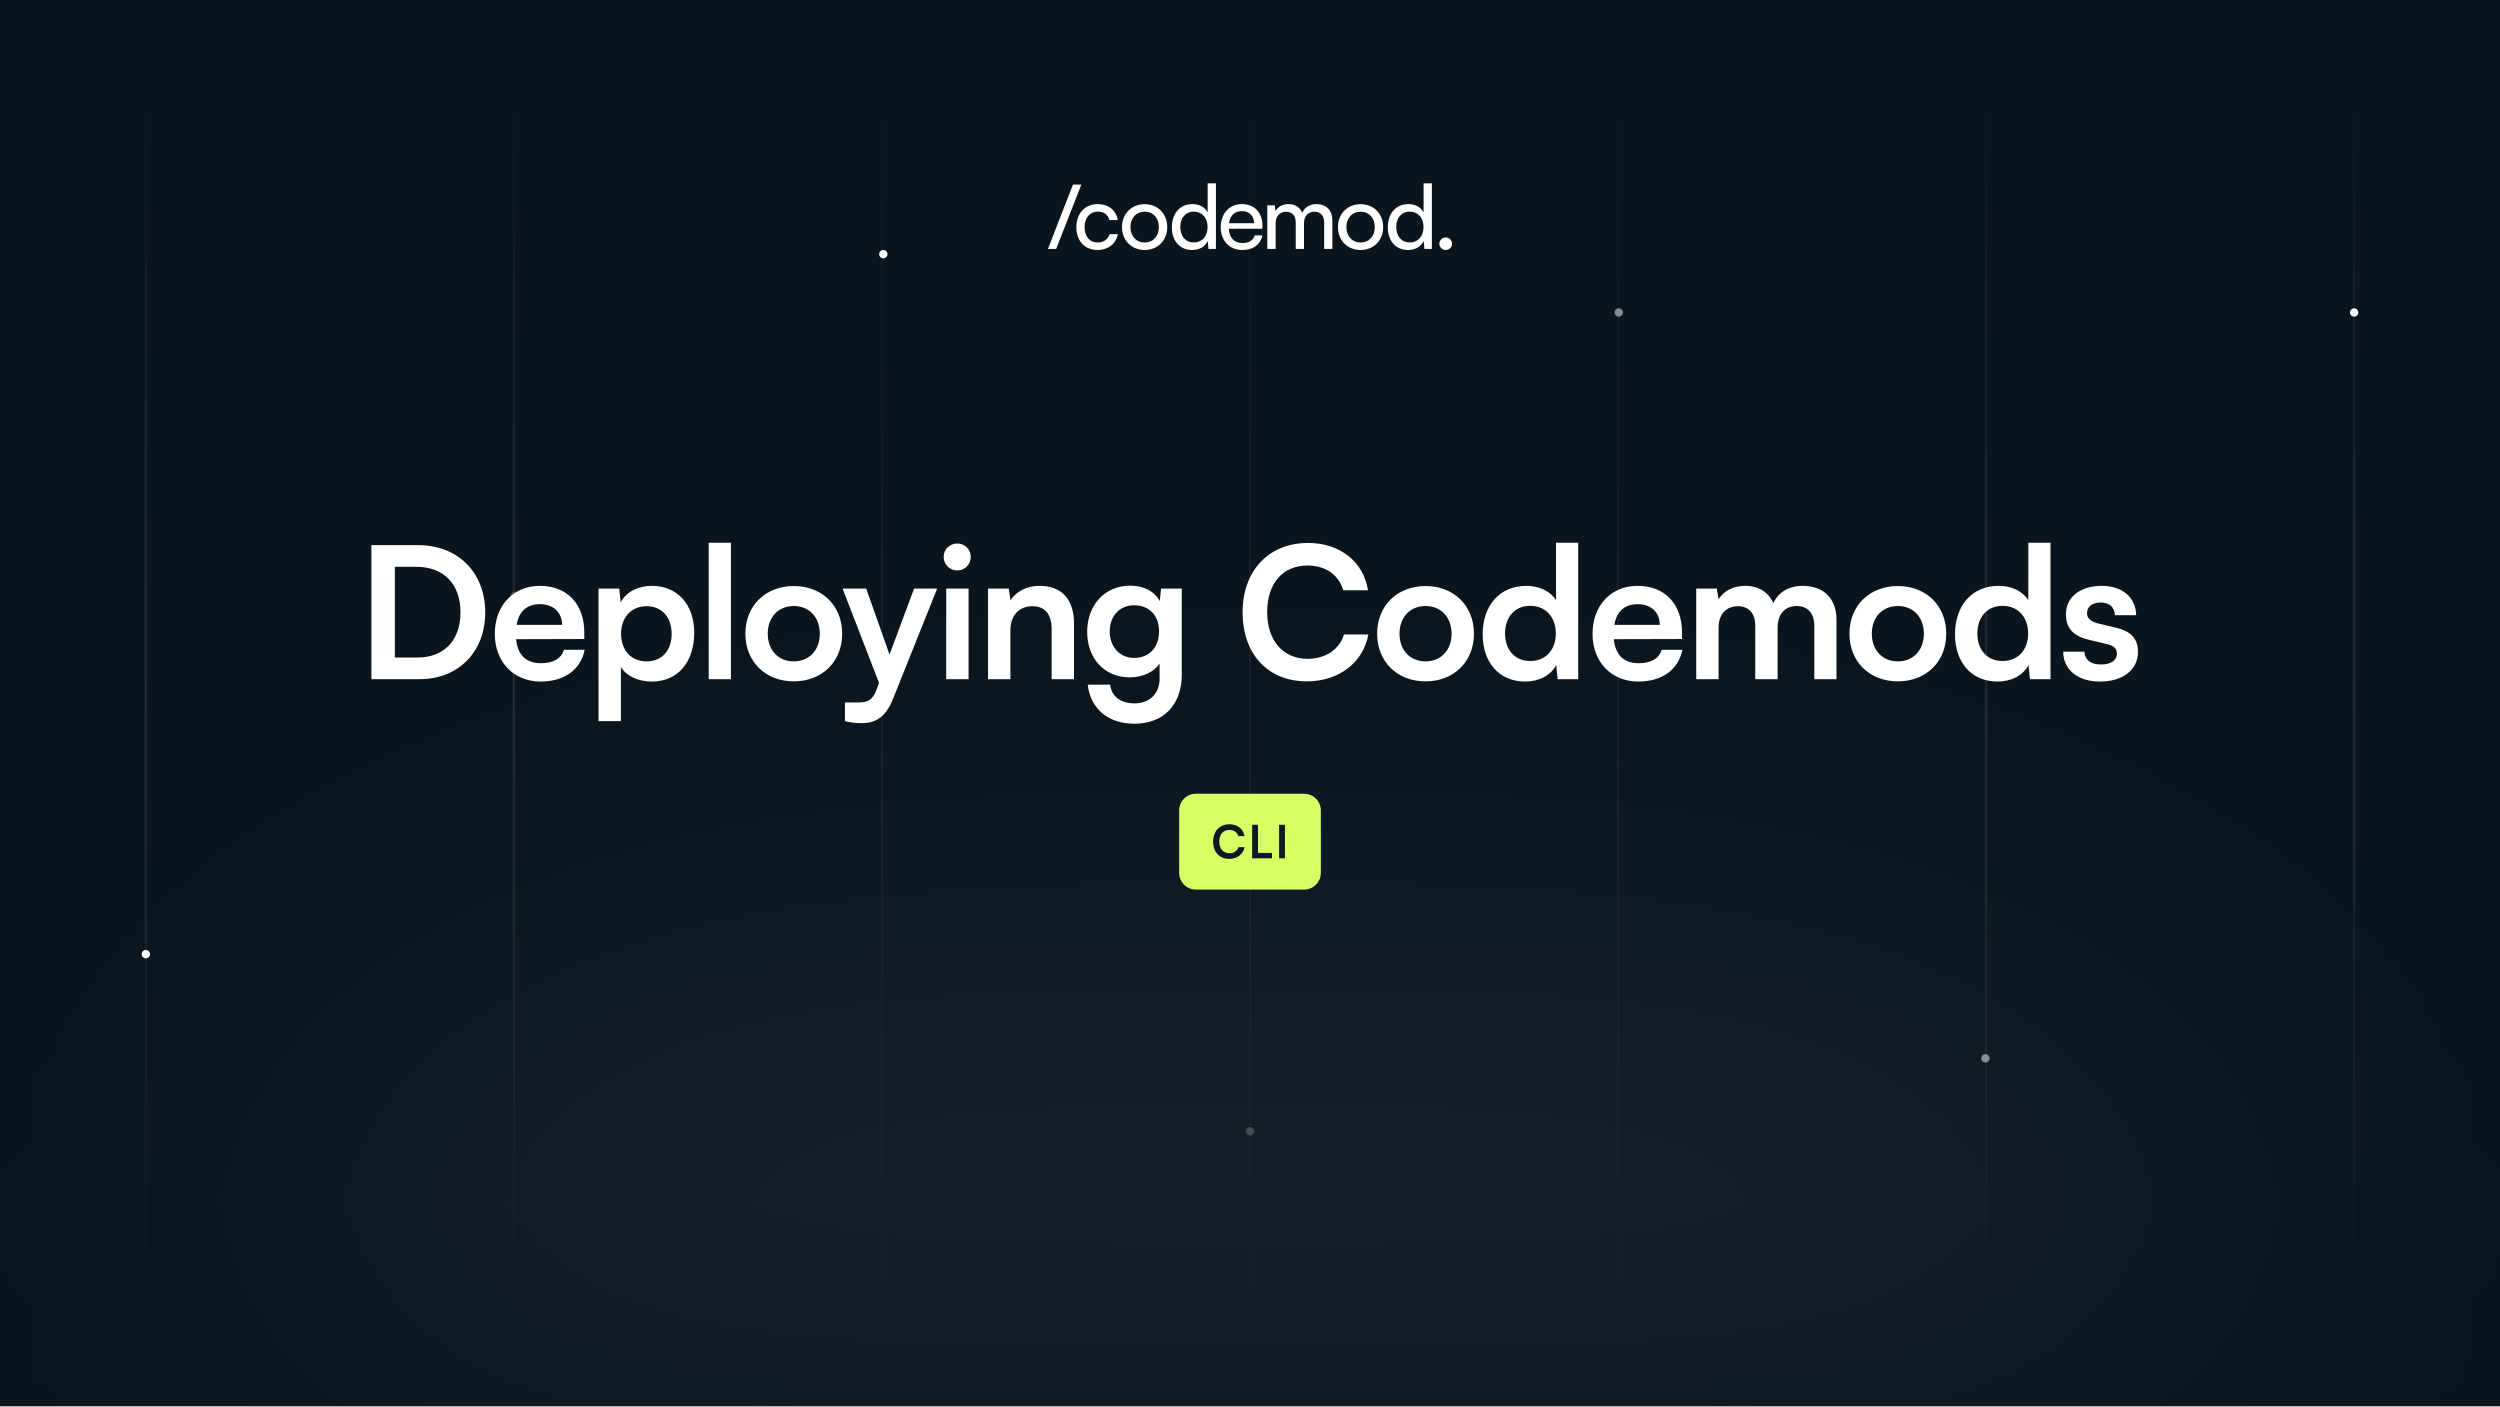
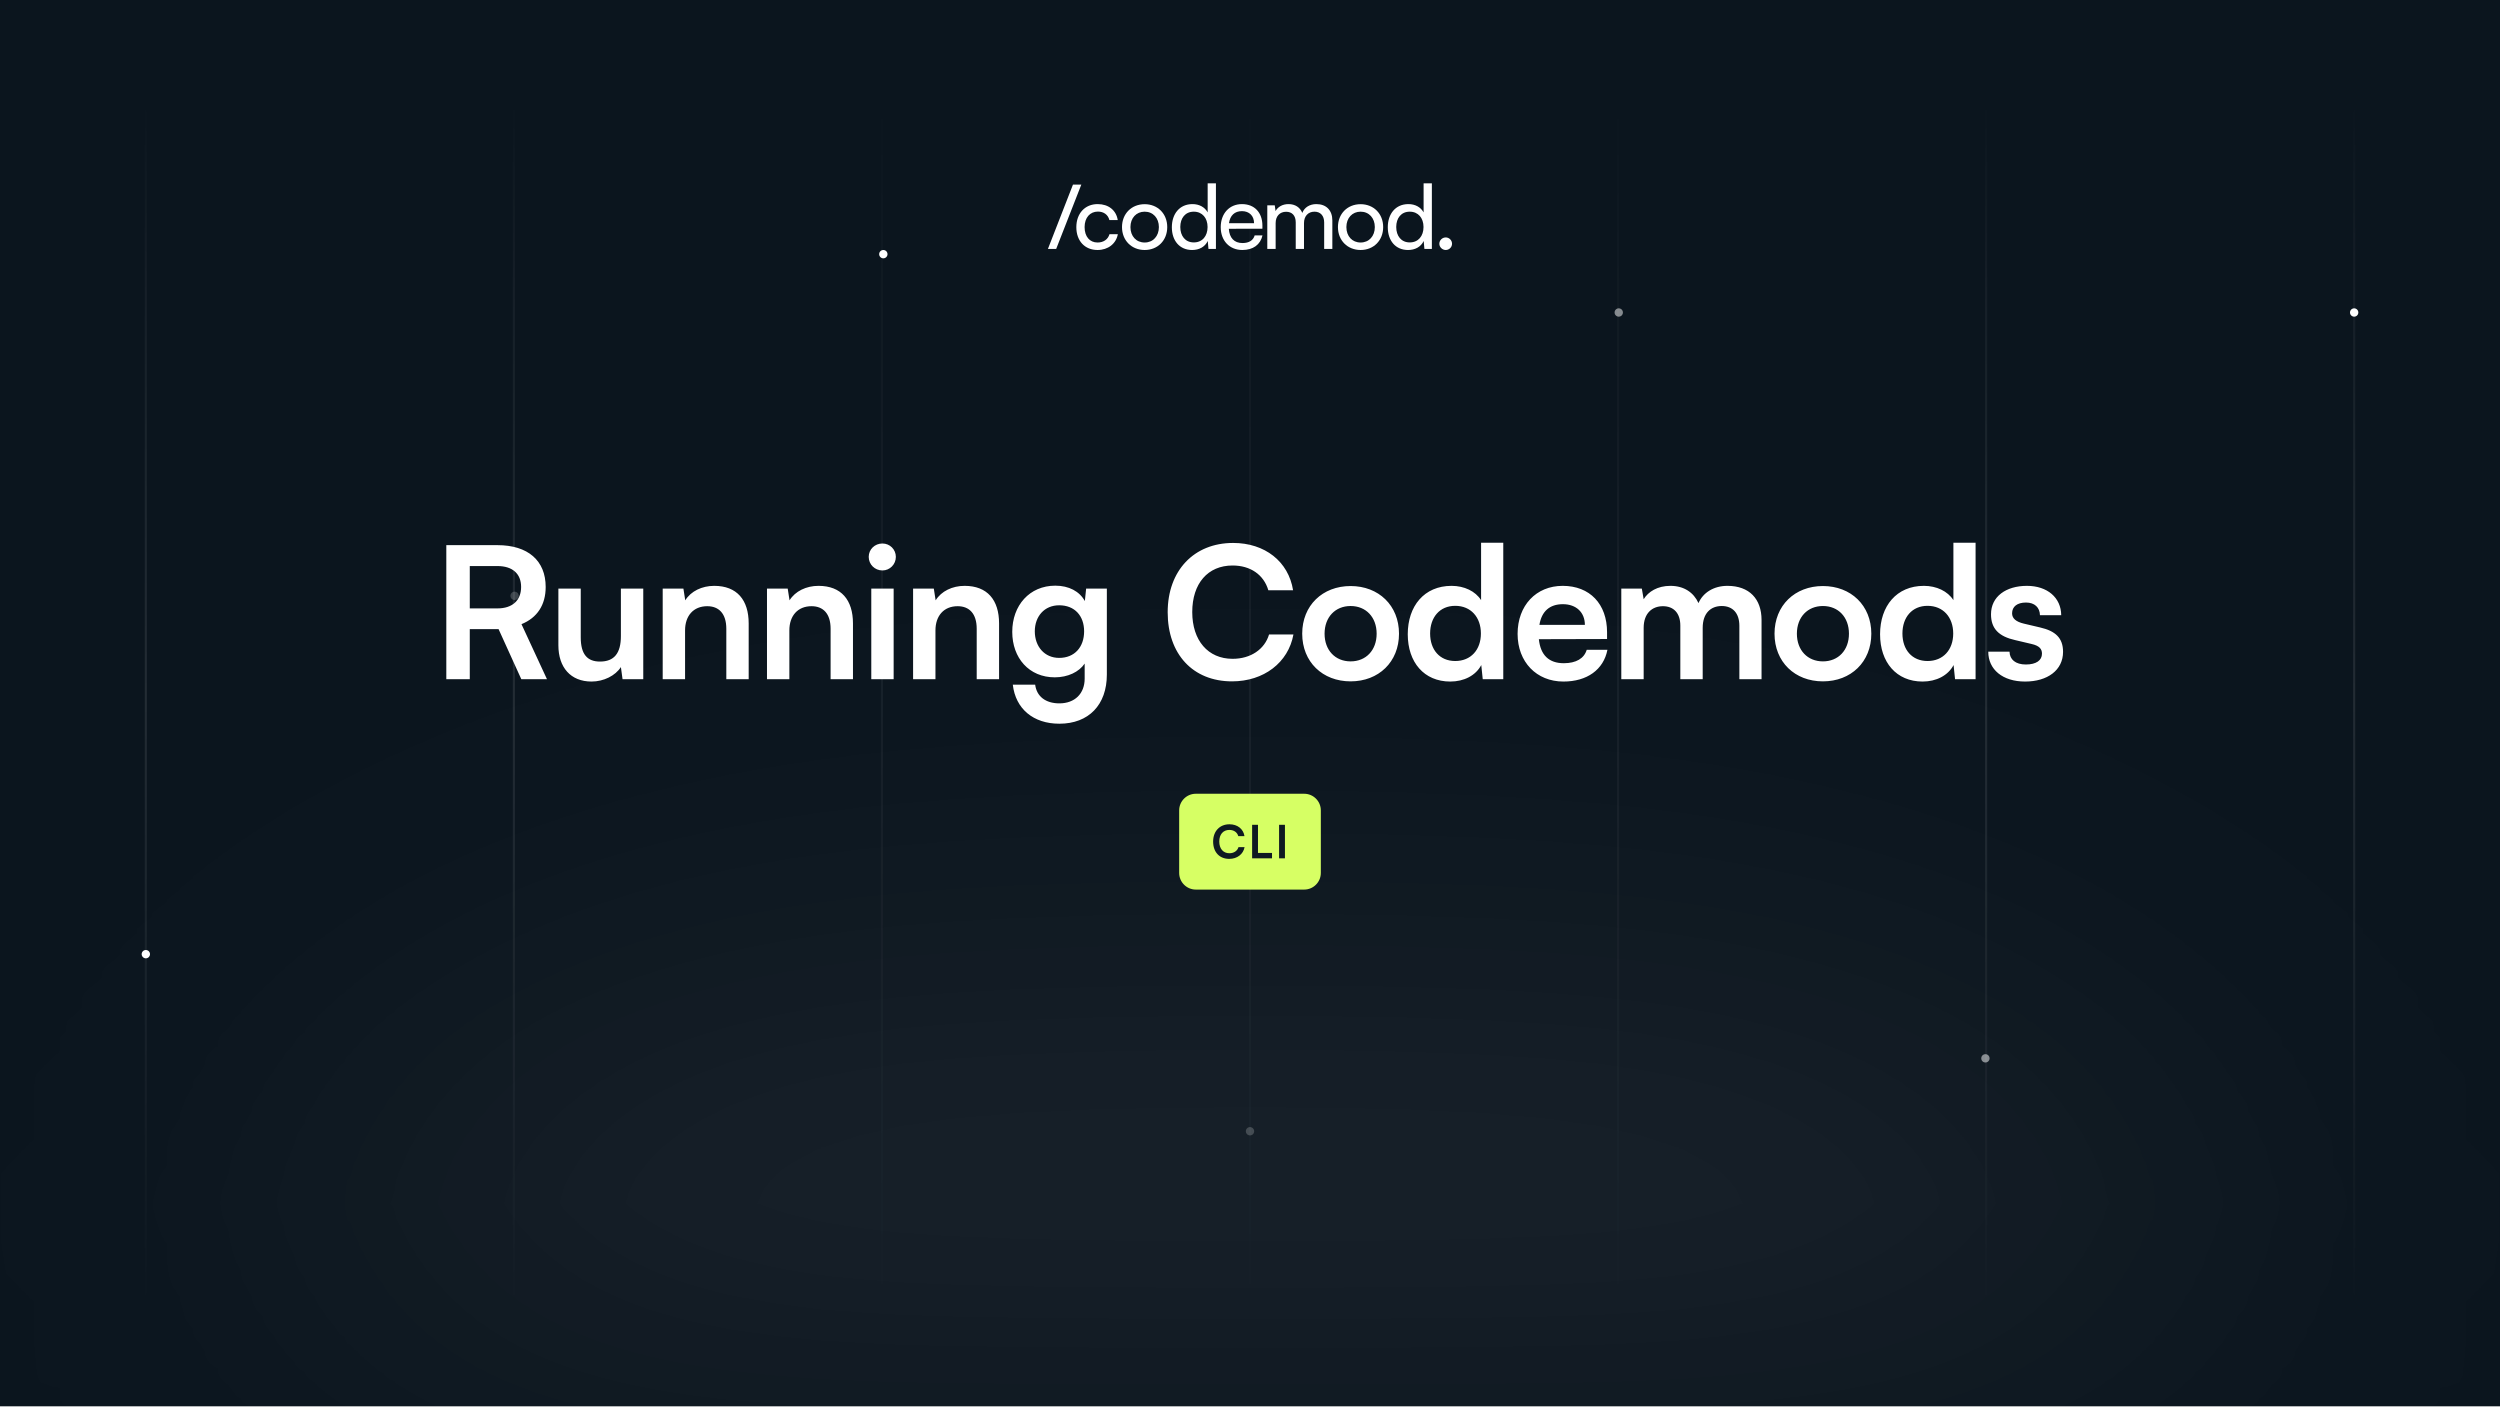
<svg xmlns="http://www.w3.org/2000/svg" width="1200" height="675" viewBox="0 0 1200 675" fill="none">
  <g clip-path="url(#clip0_813_585)">
    <rect width="1200" height="675" fill="#0B151E" />
    <path opacity="0.1" d="M70 48V628" stroke="url(#paint0_linear_813_585)" />
    <path opacity="0.1" d="M246.668 48V628" stroke="url(#paint1_linear_813_585)" />
    <path opacity="0.05" d="M423.332 48V628" stroke="url(#paint2_linear_813_585)" />
    <path opacity="0.05" d="M600 48V628" stroke="url(#paint3_linear_813_585)" />
    <path opacity="0.05" d="M776.668 48V628" stroke="url(#paint4_linear_813_585)" />
    <path opacity="0.1" d="M953.332 48V628" stroke="url(#paint5_linear_813_585)" />
    <path opacity="0.1" d="M1130 48V628" stroke="url(#paint6_linear_813_585)" />
    <circle opacity="0.2" cx="600" cy="543" r="2" fill="white" />
    <circle cx="424" cy="122" r="2" fill="white" />
    <circle opacity="0.2" cx="247" cy="286" r="2" fill="white" />
    <circle cx="70" cy="458" r="2" fill="white" />
    <circle opacity="0.5" cx="777" cy="150" r="2" fill="white" />
    <circle opacity="0.5" cx="953" cy="508" r="2" fill="white" />
    <circle cx="1130" cy="150" r="2" fill="white" />
-     <path d="M201.408 326H178.264V261.672H200.792C219.8 261.672 232.912 274.784 232.912 293.968C232.912 312.888 220.064 326 201.408 326ZM199.736 272.056H189.528V315.616H200.352C213.2 315.616 221.032 307.344 221.032 293.968C221.032 280.328 213.024 272.056 199.736 272.056ZM259.508 327.144C246.572 327.144 237.508 317.728 237.508 304.264C237.508 290.624 246.396 281.208 259.156 281.208C272.18 281.208 280.452 289.92 280.452 303.472V306.728L247.716 306.816C248.508 314.472 252.556 318.344 259.684 318.344C265.58 318.344 269.452 316.056 270.684 311.92H280.628C278.78 321.424 270.86 327.144 259.508 327.144ZM259.244 290.008C252.908 290.008 249.036 293.44 247.98 299.952H269.804C269.804 293.968 265.668 290.008 259.244 290.008ZM287.285 346.152V282.528H297.229L297.933 289.128C300.573 284.112 306.293 281.208 312.893 281.208C325.125 281.208 333.221 290.096 333.221 303.736C333.221 317.288 325.829 327.144 312.893 327.144C306.381 327.144 300.749 324.592 298.021 320.192V346.152H287.285ZM298.109 304.264C298.109 312.096 302.949 317.464 310.341 317.464C317.909 317.464 322.397 312.008 322.397 304.264C322.397 296.52 317.909 290.976 310.341 290.976C302.949 290.976 298.109 296.432 298.109 304.264ZM350.833 326H340.185V260.528H350.833V326ZM357.783 304.176C357.783 290.624 367.551 281.296 381.015 281.296C394.479 281.296 404.247 290.624 404.247 304.176C404.247 317.728 394.479 327.056 381.015 327.056C367.551 327.056 357.783 317.728 357.783 304.176ZM368.519 304.176C368.519 312.096 373.623 317.464 381.015 317.464C388.407 317.464 393.511 312.096 393.511 304.176C393.511 296.256 388.407 290.888 381.015 290.888C373.623 290.888 368.519 296.256 368.519 304.176ZM405.58 346.152V337.176H412.004C416.228 337.176 418.868 336.208 420.716 331.104L421.948 327.848L404.436 282.528H415.788L426.964 314.208L438.756 282.528H449.844L428.548 335.68C425.292 343.776 420.716 347.12 413.588 347.12C410.596 347.12 407.956 346.768 405.58 346.152ZM459.55 273.816C455.854 273.816 452.95 270.912 452.95 267.304C452.95 263.696 455.854 260.88 459.55 260.88C463.07 260.88 465.974 263.696 465.974 267.304C465.974 270.912 463.07 273.816 459.55 273.816ZM454.182 326V282.528H464.918V326H454.182ZM484.986 326H474.25V282.528H484.194L485.074 288.16C487.802 283.76 493.082 281.208 498.978 281.208C509.89 281.208 515.522 287.984 515.522 299.248V326H504.786V301.8C504.786 294.496 501.178 290.976 495.634 290.976C489.034 290.976 484.986 295.552 484.986 302.592V326ZM521.847 303.296C521.847 290.624 530.119 281.12 542.527 281.12C549.039 281.12 554.143 283.848 556.695 288.512L557.311 282.528H567.255V323.8C567.255 338.32 558.543 347.384 544.463 347.384C531.967 347.384 523.431 340.256 522.111 328.64H532.847C533.551 334.272 537.863 337.616 544.463 337.616C551.855 337.616 556.607 332.952 556.607 325.736V318.52C553.879 322.568 548.511 325.12 542.263 325.12C529.943 325.12 521.847 315.88 521.847 303.296ZM532.671 303.032C532.671 310.336 537.335 315.792 544.375 315.792C551.767 315.792 556.343 310.6 556.343 303.032C556.343 295.64 551.855 290.536 544.375 290.536C537.247 290.536 532.671 295.904 532.671 303.032ZM627.34 327.056C608.596 327.056 596.452 314.032 596.452 293.88C596.452 273.904 609.036 260.616 627.868 260.616C643.092 260.616 654.444 269.504 656.644 283.32H644.764C642.564 275.84 636.14 271.44 627.604 271.44C615.724 271.44 608.244 280.064 608.244 293.792C608.244 307.432 615.812 316.232 627.604 316.232C636.316 316.232 643.004 311.656 645.116 304.528H656.82C654.356 318.08 642.564 327.056 627.34 327.056ZM661.026 304.176C661.026 290.624 670.794 281.296 684.258 281.296C697.722 281.296 707.49 290.624 707.49 304.176C707.49 317.728 697.722 327.056 684.258 327.056C670.794 327.056 661.026 317.728 661.026 304.176ZM671.762 304.176C671.762 312.096 676.866 317.464 684.258 317.464C691.65 317.464 696.754 312.096 696.754 304.176C696.754 296.256 691.65 290.888 684.258 290.888C676.866 290.888 671.762 296.256 671.762 304.176ZM732.103 327.144C719.519 327.144 711.687 317.904 711.687 304.44C711.687 290.888 719.607 281.208 732.719 281.208C738.791 281.208 744.159 283.76 746.887 288.072V260.528H757.535V326H747.679L746.975 319.224C744.335 324.24 738.703 327.144 732.103 327.144ZM734.479 317.288C741.959 317.288 746.799 311.92 746.799 304.088C746.799 296.256 741.959 290.8 734.479 290.8C726.999 290.8 722.423 296.344 722.423 304.088C722.423 311.832 726.999 317.288 734.479 317.288ZM786.412 327.144C773.476 327.144 764.412 317.728 764.412 304.264C764.412 290.624 773.3 281.208 786.06 281.208C799.084 281.208 807.356 289.92 807.356 303.472V306.728L774.62 306.816C775.412 314.472 779.46 318.344 786.588 318.344C792.484 318.344 796.356 316.056 797.588 311.92H807.532C805.684 321.424 797.764 327.144 786.412 327.144ZM786.148 290.008C779.812 290.008 775.94 293.44 774.884 299.952H796.708C796.708 293.968 792.572 290.008 786.148 290.008ZM824.924 326H814.188V282.528H824.044L824.924 287.632C827.124 284.024 831.524 281.208 837.772 281.208C844.372 281.208 848.948 284.464 851.236 289.48C853.436 284.464 858.54 281.208 865.14 281.208C875.7 281.208 881.508 287.544 881.508 297.576V326H870.86V300.392C870.86 294.144 867.516 290.888 862.412 290.888C857.22 290.888 853.26 294.232 853.26 301.36V326H842.524V300.304C842.524 294.232 839.268 290.976 834.164 290.976C829.06 290.976 824.924 294.32 824.924 301.36V326ZM887.736 304.176C887.736 290.624 897.504 281.296 910.968 281.296C924.432 281.296 934.2 290.624 934.2 304.176C934.2 317.728 924.432 327.056 910.968 327.056C897.504 327.056 887.736 317.728 887.736 304.176ZM898.472 304.176C898.472 312.096 903.576 317.464 910.968 317.464C918.36 317.464 923.464 312.096 923.464 304.176C923.464 296.256 918.36 290.888 910.968 290.888C903.576 290.888 898.472 296.256 898.472 304.176ZM958.814 327.144C946.23 327.144 938.398 317.904 938.398 304.44C938.398 290.888 946.318 281.208 959.43 281.208C965.502 281.208 970.87 283.76 973.598 288.072V260.528H984.246V326H974.39L973.686 319.224C971.046 324.24 965.414 327.144 958.814 327.144ZM961.19 317.288C968.67 317.288 973.51 311.92 973.51 304.088C973.51 296.256 968.67 290.8 961.19 290.8C953.71 290.8 949.134 296.344 949.134 304.088C949.134 311.832 953.71 317.288 961.19 317.288ZM990.33 312.8H1000.54C1000.63 316.584 1003.44 318.96 1008.37 318.96C1013.39 318.96 1016.11 316.936 1016.11 313.768C1016.11 311.568 1014.97 309.984 1011.1 309.104L1003.27 307.256C995.434 305.496 991.65 301.8 991.65 294.848C991.65 286.312 998.866 281.208 1008.9 281.208C1018.67 281.208 1025.27 286.84 1025.35 295.288H1015.15C1015.06 291.592 1012.59 289.216 1008.46 289.216C1004.23 289.216 1001.77 291.152 1001.77 294.408C1001.77 296.872 1003.71 298.456 1007.4 299.336L1015.23 301.184C1022.54 302.856 1026.23 306.2 1026.23 312.888C1026.23 321.688 1018.75 327.144 1008.02 327.144C997.194 327.144 990.33 321.336 990.33 312.8Z" fill="white" />
+     <path d="M225.494 326H214.23V261.672H238.782C253.39 261.672 261.926 269.064 261.926 281.736C261.926 290.36 257.878 296.52 250.31 299.6L262.542 326H250.222L239.31 301.976H225.494V326ZM225.494 271.704V292.032H238.782C245.91 292.032 250.134 288.248 250.134 281.736C250.134 275.312 245.91 271.704 238.782 271.704H225.494ZM298.03 282.528H308.766V326H298.822L298.03 320.192C295.39 324.328 289.758 327.144 283.95 327.144C273.918 327.144 268.022 320.368 268.022 309.72V282.528H278.758V305.936C278.758 314.208 282.014 317.552 287.998 317.552C294.774 317.552 298.03 313.592 298.03 305.32V282.528ZM328.831 326H318.095V282.528H328.039L328.919 288.16C331.647 283.76 336.927 281.208 342.823 281.208C353.735 281.208 359.367 287.984 359.367 299.248V326H348.631V301.8C348.631 294.496 345.023 290.976 339.479 290.976C332.879 290.976 328.831 295.552 328.831 302.592V326ZM378.891 326H368.155V282.528H378.099L378.979 288.16C381.707 283.76 386.987 281.208 392.883 281.208C403.795 281.208 409.427 287.984 409.427 299.248V326H398.691V301.8C398.691 294.496 395.083 290.976 389.539 290.976C382.939 290.976 378.891 295.552 378.891 302.592V326ZM423.584 273.816C419.888 273.816 416.984 270.912 416.984 267.304C416.984 263.696 419.888 260.88 423.584 260.88C427.104 260.88 430.008 263.696 430.008 267.304C430.008 270.912 427.104 273.816 423.584 273.816ZM418.216 326V282.528H428.952V326H418.216ZM449.02 326H438.284V282.528H448.228L449.108 288.16C451.836 283.76 457.116 281.208 463.012 281.208C473.924 281.208 479.556 287.984 479.556 299.248V326H468.82V301.8C468.82 294.496 465.212 290.976 459.668 290.976C453.068 290.976 449.02 295.552 449.02 302.592V326ZM485.88 303.296C485.88 290.624 494.152 281.12 506.56 281.12C513.072 281.12 518.176 283.848 520.728 288.512L521.344 282.528H531.288V323.8C531.288 338.32 522.576 347.384 508.496 347.384C496 347.384 487.464 340.256 486.144 328.64H496.88C497.584 334.272 501.896 337.616 508.496 337.616C515.888 337.616 520.64 332.952 520.64 325.736V318.52C517.912 322.568 512.544 325.12 506.296 325.12C493.976 325.12 485.88 315.88 485.88 303.296ZM496.704 303.032C496.704 310.336 501.368 315.792 508.408 315.792C515.8 315.792 520.376 310.6 520.376 303.032C520.376 295.64 515.888 290.536 508.408 290.536C501.28 290.536 496.704 295.904 496.704 303.032ZM591.374 327.056C572.63 327.056 560.486 314.032 560.486 293.88C560.486 273.904 573.07 260.616 591.902 260.616C607.126 260.616 618.478 269.504 620.678 283.32H608.798C606.598 275.84 600.174 271.44 591.638 271.44C579.758 271.44 572.278 280.064 572.278 293.792C572.278 307.432 579.846 316.232 591.638 316.232C600.35 316.232 607.038 311.656 609.15 304.528H620.854C618.39 318.08 606.598 327.056 591.374 327.056ZM625.059 304.176C625.059 290.624 634.827 281.296 648.291 281.296C661.755 281.296 671.523 290.624 671.523 304.176C671.523 317.728 661.755 327.056 648.291 327.056C634.827 327.056 625.059 317.728 625.059 304.176ZM635.795 304.176C635.795 312.096 640.899 317.464 648.291 317.464C655.683 317.464 660.787 312.096 660.787 304.176C660.787 296.256 655.683 290.888 648.291 290.888C640.899 290.888 635.795 296.256 635.795 304.176ZM696.137 327.144C683.553 327.144 675.721 317.904 675.721 304.44C675.721 290.888 683.641 281.208 696.753 281.208C702.825 281.208 708.193 283.76 710.921 288.072V260.528H721.569V326H711.713L711.009 319.224C708.369 324.24 702.737 327.144 696.137 327.144ZM698.513 317.288C705.993 317.288 710.833 311.92 710.833 304.088C710.833 296.256 705.993 290.8 698.513 290.8C691.033 290.8 686.457 296.344 686.457 304.088C686.457 311.832 691.033 317.288 698.513 317.288ZM750.445 327.144C737.509 327.144 728.445 317.728 728.445 304.264C728.445 290.624 737.333 281.208 750.093 281.208C763.117 281.208 771.389 289.92 771.389 303.472V306.728L738.653 306.816C739.445 314.472 743.493 318.344 750.621 318.344C756.517 318.344 760.389 316.056 761.621 311.92H771.565C769.717 321.424 761.797 327.144 750.445 327.144ZM750.181 290.008C743.845 290.008 739.973 293.44 738.917 299.952H760.741C760.741 293.968 756.605 290.008 750.181 290.008ZM788.958 326H778.222V282.528H788.078L788.958 287.632C791.158 284.024 795.558 281.208 801.806 281.208C808.406 281.208 812.982 284.464 815.27 289.48C817.47 284.464 822.574 281.208 829.174 281.208C839.734 281.208 845.542 287.544 845.542 297.576V326H834.894V300.392C834.894 294.144 831.55 290.888 826.446 290.888C821.254 290.888 817.294 294.232 817.294 301.36V326H806.558V300.304C806.558 294.232 803.302 290.976 798.198 290.976C793.094 290.976 788.958 294.32 788.958 301.36V326ZM851.769 304.176C851.769 290.624 861.537 281.296 875.001 281.296C888.465 281.296 898.233 290.624 898.233 304.176C898.233 317.728 888.465 327.056 875.001 327.056C861.537 327.056 851.769 317.728 851.769 304.176ZM862.505 304.176C862.505 312.096 867.609 317.464 875.001 317.464C882.393 317.464 887.497 312.096 887.497 304.176C887.497 296.256 882.393 290.888 875.001 290.888C867.609 290.888 862.505 296.256 862.505 304.176ZM922.847 327.144C910.263 327.144 902.431 317.904 902.431 304.44C902.431 290.888 910.351 281.208 923.463 281.208C929.535 281.208 934.903 283.76 937.631 288.072V260.528H948.279V326H938.423L937.719 319.224C935.079 324.24 929.447 327.144 922.847 327.144ZM925.223 317.288C932.703 317.288 937.543 311.92 937.543 304.088C937.543 296.256 932.703 290.8 925.223 290.8C917.743 290.8 913.167 296.344 913.167 304.088C913.167 311.832 917.743 317.288 925.223 317.288ZM954.363 312.8H964.571C964.659 316.584 967.475 318.96 972.403 318.96C977.419 318.96 980.147 316.936 980.147 313.768C980.147 311.568 979.003 309.984 975.131 309.104L967.299 307.256C959.467 305.496 955.683 301.8 955.683 294.848C955.683 286.312 962.899 281.208 972.931 281.208C982.699 281.208 989.299 286.84 989.387 295.288H979.179C979.091 291.592 976.627 289.216 972.491 289.216C968.267 289.216 965.803 291.152 965.803 294.408C965.803 296.872 967.739 298.456 971.435 299.336L979.267 301.184C986.571 302.856 990.267 306.2 990.267 312.888C990.267 321.688 982.787 327.144 972.051 327.144C961.227 327.144 954.363 321.336 954.363 312.8Z" fill="white" />
    <rect x="566" y="381" width="68" height="46" rx="8" fill="#D6FF62" />
    <path d="M590.024 412.264C585.338 412.264 582.302 409.008 582.302 403.97C582.302 398.976 585.448 395.654 590.156 395.654C593.962 395.654 596.8 397.876 597.35 401.33H594.38C593.83 399.46 592.224 398.36 590.09 398.36C587.12 398.36 585.25 400.516 585.25 403.948C585.25 407.358 587.142 409.558 590.09 409.558C592.268 409.558 593.94 408.414 594.468 406.632H597.394C596.778 410.02 593.83 412.264 590.024 412.264ZM603.835 395.918V409.404H610.567V412H601.019V395.918H603.835ZM616.773 395.918V412H613.957V395.918H616.773Z" fill="#0B151E" />
    <g clip-path="url(#clip1_813_585)">
      <path d="M503 119.486L515.029 88.599H519.038L506.967 119.486H503Z" fill="white" />
      <path d="M526.876 97.968C532.123 97.968 535.791 100.962 536.517 105.625H532.508C531.825 102.973 529.692 101.561 527.005 101.561C523.209 101.561 520.607 104.469 520.607 109.004C520.607 113.539 523.038 116.406 526.835 116.406C529.693 116.406 531.826 114.908 532.551 112.427H536.561C535.75 116.962 531.869 119.999 526.835 119.999C520.692 119.999 516.641 115.635 516.641 109.047C516.641 102.458 520.778 97.966 526.879 97.966L526.876 97.968Z" fill="white" />
      <path d="M549.44 98.01C555.668 98.01 560.275 102.545 560.275 109.004C560.275 115.463 555.668 119.999 549.44 119.999C543.211 119.999 538.562 115.463 538.562 109.004C538.562 102.545 543.169 98.01 549.44 98.01ZM549.44 116.406C553.449 116.406 556.265 113.368 556.265 109.004C556.265 104.641 553.449 101.603 549.44 101.603C545.43 101.603 542.614 104.641 542.614 109.004C542.614 113.368 545.387 116.406 549.44 116.406Z" fill="white" />
      <path d="M562.488 109.09C562.488 102.673 566.2 97.968 572.385 97.968C575.584 97.968 578.272 99.379 579.679 101.946V88H583.647V119.486H580.064L579.723 115.679C578.358 118.545 575.542 120 572.215 120C566.158 120 562.489 115.465 562.489 109.091L562.488 109.09ZM579.636 108.962C579.636 104.685 577.119 101.604 573.024 101.604C568.929 101.604 566.54 104.685 566.54 108.962C566.54 113.24 568.929 116.363 573.024 116.363C577.119 116.363 579.636 113.325 579.636 108.962Z" fill="white" />
      <path d="M585.949 109.048C585.949 102.503 590.087 97.968 596.144 97.968C602.201 97.968 605.955 102.075 605.955 108.278V109.775L589.831 109.817C590.13 114.224 592.433 116.662 596.401 116.662C599.514 116.662 601.562 115.379 602.244 112.983H605.998C604.975 117.475 601.476 119.999 596.315 119.999C590.172 119.999 585.949 115.55 585.949 109.047V109.048ZM589.917 107.123H601.947C601.947 103.658 599.686 101.348 596.145 101.348C592.605 101.348 590.429 103.444 589.917 107.123Z" fill="white" />
      <path d="M608.301 119.486V98.566H611.883L612.267 101.304C613.333 99.337 615.552 97.968 618.495 97.968C621.737 97.968 624.041 99.593 625.107 102.203C626.089 99.593 628.606 97.968 631.847 97.968C636.625 97.968 639.525 100.962 639.525 105.796V119.486H635.601V106.78C635.601 103.486 633.767 101.604 630.951 101.604C627.922 101.604 625.918 103.744 625.918 107.08V119.486H621.95V106.738C621.95 103.444 620.158 101.647 617.344 101.647C614.315 101.647 612.31 103.743 612.31 107.079V119.485H608.301V119.486Z" fill="white" />
      <path d="M653.088 98.01C659.317 98.01 663.923 102.545 663.923 109.004C663.923 115.463 659.317 119.999 653.088 119.999C646.86 119.999 642.211 115.463 642.211 109.004C642.211 102.545 646.817 98.01 653.088 98.01ZM653.088 116.406C657.098 116.406 659.913 113.368 659.913 109.004C659.913 104.641 657.098 101.603 653.088 101.603C649.079 101.603 646.263 104.641 646.263 109.004C646.263 113.368 649.035 116.406 653.088 116.406Z" fill="white" />
      <path d="M666.137 109.09C666.137 102.673 669.848 97.968 676.033 97.968C679.233 97.968 681.921 99.379 683.328 101.946V88H687.295V119.486H683.713L683.371 115.679C682.006 118.545 679.19 120 675.863 120C669.806 120 666.138 115.465 666.138 109.091L666.137 109.09ZM683.285 108.962C683.285 104.685 680.768 101.604 676.673 101.604C672.577 101.604 670.189 104.685 670.189 108.962C670.189 113.24 672.577 116.363 676.673 116.363C680.768 116.363 683.285 113.325 683.285 108.962Z" fill="white" />
      <path d="M690.879 117.005C690.879 115.336 692.286 113.967 693.95 113.967C695.614 113.967 696.979 115.336 696.979 117.005C696.979 118.674 695.572 120 693.95 120C692.328 120 690.879 118.631 690.879 117.005Z" fill="white" />
    </g>
    <g opacity="0.3" filter="url(#filter0_f_813_585)">
      <ellipse cx="600" cy="751" rx="480" ry="330" transform="rotate(-180 600 751)" fill="url(#paint7_linear_813_585)" />
    </g>
  </g>
  <defs>
    <filter id="filter0_f_813_585" x="-87.968" y="213.032" width="1375.94" height="1075.94" filterUnits="userSpaceOnUse" color-interpolation-filters="sRGB">
      <feFlood flood-opacity="0" result="BackgroundImageFix" />
      <feBlend mode="normal" in="SourceGraphic" in2="BackgroundImageFix" result="shape" />
      <feGaussianBlur stdDeviation="103.984" result="effect1_foregroundBlur_813_585" />
    </filter>
    <linearGradient id="paint0_linear_813_585" x1="70" y1="48.373" x2="82.559" y2="627.728" gradientUnits="userSpaceOnUse">
      <stop stop-color="white" stop-opacity="0" />
      <stop offset="0.165" stop-color="white" stop-opacity="0.451" />
      <stop offset="0.495" stop-color="white" />
      <stop offset="0.775" stop-color="white" stop-opacity="0.453" />
      <stop offset="1" stop-color="white" stop-opacity="0" />
    </linearGradient>
    <linearGradient id="paint1_linear_813_585" x1="246.668" y1="48.373" x2="259.227" y2="627.728" gradientUnits="userSpaceOnUse">
      <stop stop-color="white" stop-opacity="0" />
      <stop offset="0.165" stop-color="white" stop-opacity="0.451" />
      <stop offset="0.495" stop-color="white" />
      <stop offset="0.775" stop-color="white" stop-opacity="0.453" />
      <stop offset="1" stop-color="white" stop-opacity="0" />
    </linearGradient>
    <linearGradient id="paint2_linear_813_585" x1="423.332" y1="48.373" x2="435.891" y2="627.728" gradientUnits="userSpaceOnUse">
      <stop stop-color="white" stop-opacity="0" />
      <stop offset="0.165" stop-color="white" stop-opacity="0.451" />
      <stop offset="0.495" stop-color="white" />
      <stop offset="0.775" stop-color="white" stop-opacity="0.453" />
      <stop offset="1" stop-color="white" stop-opacity="0" />
    </linearGradient>
    <linearGradient id="paint3_linear_813_585" x1="600" y1="48.373" x2="612.559" y2="627.728" gradientUnits="userSpaceOnUse">
      <stop stop-color="white" stop-opacity="0" />
      <stop offset="0.165" stop-color="white" stop-opacity="0.451" />
      <stop offset="0.495" stop-color="white" />
      <stop offset="0.775" stop-color="white" stop-opacity="0.453" />
      <stop offset="1" stop-color="white" stop-opacity="0" />
    </linearGradient>
    <linearGradient id="paint4_linear_813_585" x1="776.668" y1="48.373" x2="789.227" y2="627.728" gradientUnits="userSpaceOnUse">
      <stop stop-color="white" stop-opacity="0" />
      <stop offset="0.165" stop-color="white" stop-opacity="0.451" />
      <stop offset="0.495" stop-color="white" />
      <stop offset="0.775" stop-color="white" stop-opacity="0.453" />
      <stop offset="1" stop-color="white" stop-opacity="0" />
    </linearGradient>
    <linearGradient id="paint5_linear_813_585" x1="953.332" y1="48.373" x2="965.891" y2="627.728" gradientUnits="userSpaceOnUse">
      <stop stop-color="white" stop-opacity="0" />
      <stop offset="0.165" stop-color="white" stop-opacity="0.451" />
      <stop offset="0.495" stop-color="white" />
      <stop offset="0.775" stop-color="white" stop-opacity="0.453" />
      <stop offset="1" stop-color="white" stop-opacity="0" />
    </linearGradient>
    <linearGradient id="paint6_linear_813_585" x1="1130" y1="48.373" x2="1142.56" y2="627.728" gradientUnits="userSpaceOnUse">
      <stop stop-color="white" stop-opacity="0" />
      <stop offset="0.165" stop-color="white" stop-opacity="0.451" />
      <stop offset="0.495" stop-color="white" />
      <stop offset="0.775" stop-color="white" stop-opacity="0.453" />
      <stop offset="1" stop-color="white" stop-opacity="0" />
    </linearGradient>
    <linearGradient id="paint7_linear_813_585" x1="600" y1="421" x2="600" y2="1081" gradientUnits="userSpaceOnUse">
      <stop stop-color="white" />
      <stop offset="1" stop-color="white" stop-opacity="0" />
    </linearGradient>
    <clipPath id="clip0_813_585">
      <rect width="1200" height="675" fill="white" />
    </clipPath>
    <clipPath id="clip1_813_585">
      <rect width="194" height="32" fill="white" transform="translate(503 88)" />
    </clipPath>
  </defs>
</svg>
